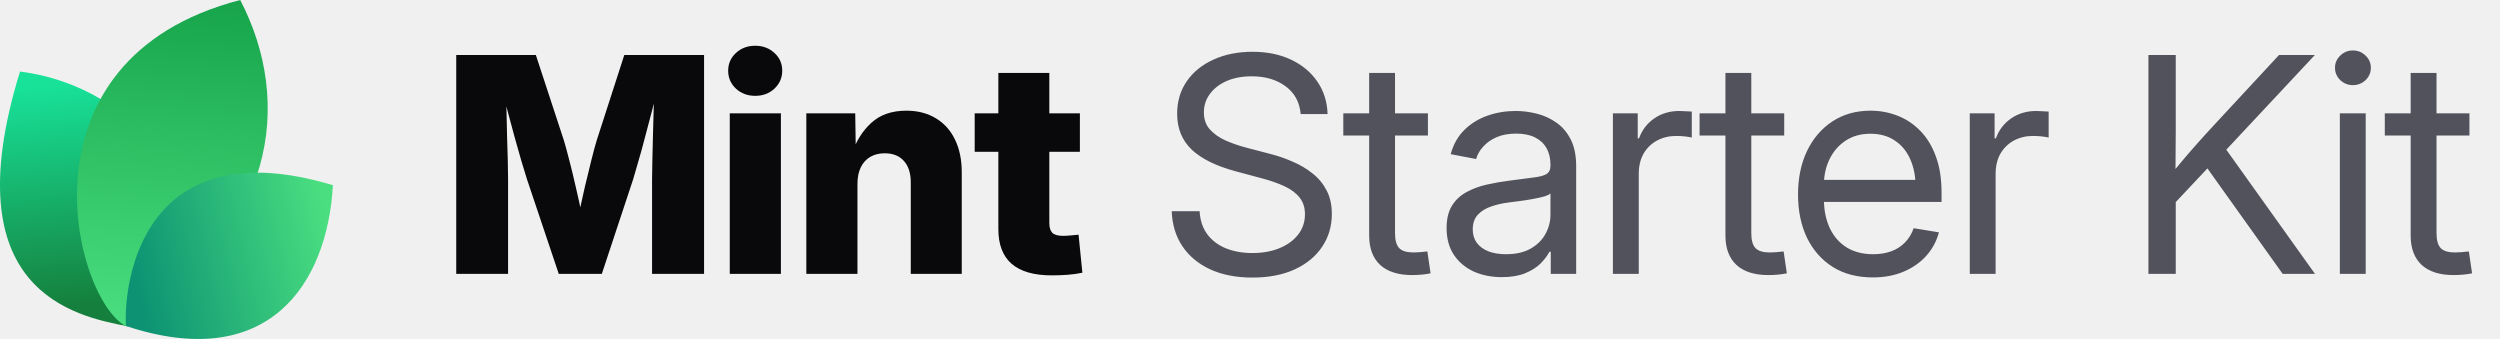
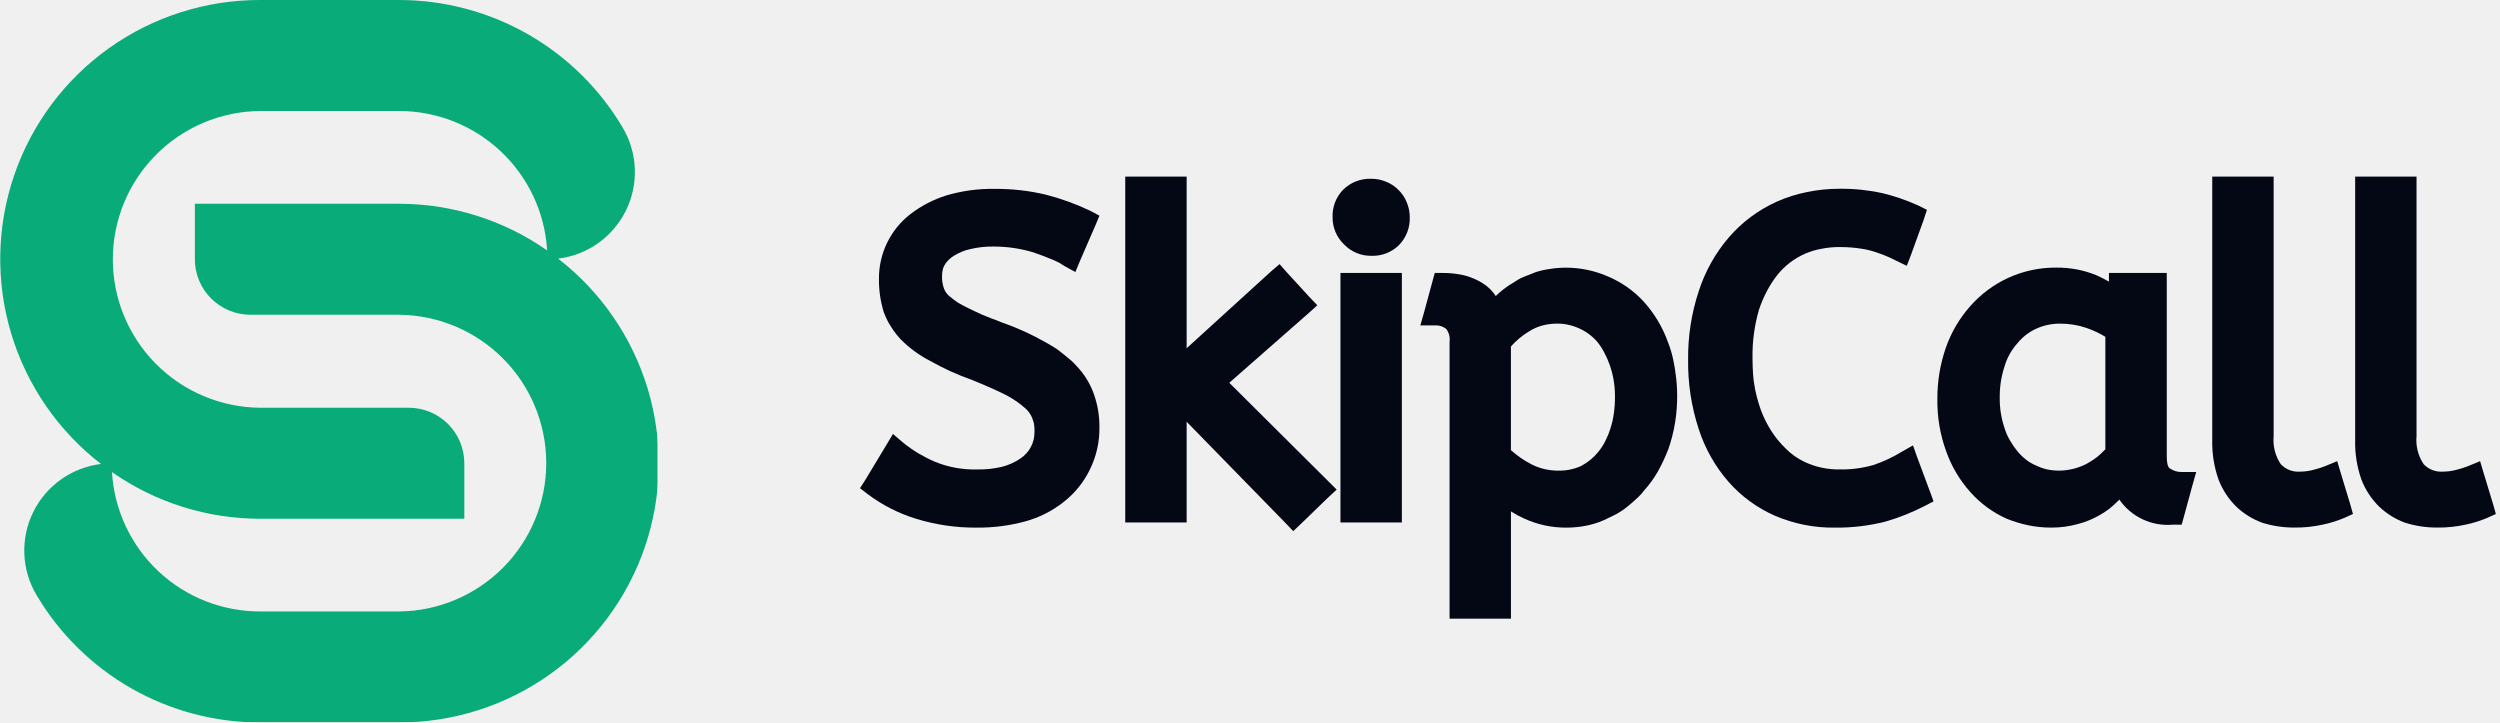
- <svg xmlns="http://www.w3.org/2000/svg" width="177" height="24" viewBox="0 0 177 24" fill="none">
-   <path d="M9.061 23.108C5.268 22.377 -3.391 20.627 1.417 5.064C9.634 6.099 16.973 14.064 9.061 23.108Z" fill="url(#paint0_linear_17557_2020)" />
-   <path d="M8.919 23.094C5.276 21.222 0.784 4.209 17.007 0C20.757 7.193 19.621 16.545 8.919 23.094Z" fill="url(#paint1_linear_17557_2020)" />
-   <path d="M8.914 23.079C8.735 19.882 10.159 9.085 23.57 13.111C23.181 20.123 18.984 26.418 8.914 23.079Z" fill="url(#paint2_linear_17557_2020)" />
-   <path d="M32.301 19.392V3.894H37.938L39.925 9.948C40.036 10.315 40.164 10.787 40.31 11.362C40.462 11.938 40.611 12.552 40.757 13.204C40.91 13.855 41.048 14.483 41.173 15.086C41.305 15.682 41.412 16.192 41.495 16.615H40.695C40.771 16.192 40.871 15.682 40.996 15.086C41.128 14.49 41.267 13.866 41.412 13.214C41.565 12.562 41.714 11.948 41.86 11.373C42.005 10.79 42.133 10.315 42.244 9.948L44.2 3.894H49.848V19.392H46.166V12.704C46.166 12.357 46.173 11.917 46.187 11.383C46.2 10.849 46.214 10.27 46.228 9.646C46.249 9.022 46.266 8.391 46.28 7.753C46.301 7.115 46.311 6.519 46.311 5.964H46.623C46.485 6.561 46.332 7.181 46.166 7.826C45.999 8.471 45.833 9.102 45.666 9.719C45.507 10.336 45.351 10.901 45.198 11.414C45.053 11.928 44.928 12.357 44.824 12.704L42.608 19.392H39.561L37.314 12.704C37.203 12.357 37.072 11.928 36.919 11.414C36.773 10.901 36.614 10.34 36.441 9.729C36.274 9.112 36.104 8.481 35.931 7.836C35.764 7.192 35.608 6.567 35.463 5.964H35.827C35.834 6.512 35.844 7.105 35.858 7.743C35.872 8.374 35.886 9.005 35.9 9.636C35.92 10.26 35.938 10.839 35.952 11.373C35.965 11.907 35.972 12.351 35.972 12.704V19.392H32.301ZM51.668 19.392V8.024H55.288V19.392H51.668ZM53.468 6.786C52.927 6.786 52.473 6.616 52.105 6.276C51.738 5.93 51.554 5.507 51.554 5.007C51.554 4.508 51.738 4.088 52.105 3.749C52.473 3.409 52.927 3.239 53.468 3.239C54.009 3.239 54.463 3.409 54.83 3.749C55.198 4.082 55.382 4.501 55.382 5.007C55.382 5.507 55.198 5.93 54.83 6.276C54.463 6.616 54.009 6.786 53.468 6.786ZM60.708 13.027V19.392H57.088V8.024H60.551L60.593 10.967H60.281C60.593 10.024 61.061 9.268 61.685 8.7C62.309 8.124 63.138 7.836 64.171 7.836C64.975 7.836 65.672 8.017 66.262 8.377C66.851 8.731 67.302 9.234 67.614 9.885C67.933 10.537 68.092 11.307 68.092 12.194V19.392H64.483V12.912C64.483 12.26 64.32 11.754 63.994 11.394C63.675 11.033 63.221 10.853 62.632 10.853C62.25 10.853 61.914 10.936 61.623 11.102C61.332 11.269 61.106 11.515 60.947 11.841C60.787 12.16 60.708 12.555 60.708 13.027ZM76.456 8.024V10.749H69.008V8.024H76.456ZM70.683 5.163H74.292V15.783C74.292 16.102 74.361 16.334 74.5 16.48C74.646 16.625 74.899 16.698 75.259 16.698C75.405 16.698 75.596 16.688 75.831 16.667C76.074 16.646 76.251 16.629 76.362 16.615L76.632 19.309C76.313 19.378 75.963 19.427 75.582 19.455C75.207 19.482 74.836 19.496 74.469 19.496C73.2 19.496 72.25 19.222 71.619 18.674C70.995 18.127 70.683 17.308 70.683 16.22V5.163Z" fill="#09090B" />
-   <path d="M88.667 19.652C87.523 19.652 86.528 19.458 85.682 19.07C84.843 18.681 84.188 18.137 83.716 17.437C83.245 16.736 82.992 15.908 82.957 14.951H84.933C84.968 15.596 85.148 16.14 85.474 16.584C85.8 17.021 86.24 17.354 86.795 17.582C87.35 17.804 87.974 17.915 88.667 17.915C89.388 17.915 90.026 17.801 90.581 17.572C91.143 17.343 91.583 17.024 91.902 16.615C92.228 16.199 92.391 15.717 92.391 15.169C92.391 14.698 92.266 14.306 92.017 13.994C91.767 13.675 91.413 13.408 90.956 13.193C90.498 12.978 89.954 12.787 89.323 12.621L87.502 12.132C86.123 11.765 85.082 11.255 84.382 10.603C83.689 9.944 83.342 9.095 83.342 8.055C83.342 7.174 83.571 6.404 84.028 5.746C84.486 5.087 85.117 4.577 85.921 4.217C86.726 3.849 87.645 3.666 88.678 3.666C89.718 3.666 90.63 3.853 91.413 4.227C92.204 4.602 92.824 5.122 93.275 5.787C93.726 6.446 93.965 7.209 93.993 8.076H92.089C92.013 7.23 91.656 6.574 91.018 6.11C90.387 5.638 89.586 5.403 88.615 5.403C87.95 5.403 87.36 5.513 86.847 5.735C86.341 5.957 85.946 6.262 85.661 6.651C85.377 7.032 85.235 7.469 85.235 7.961C85.235 8.447 85.377 8.849 85.661 9.168C85.946 9.48 86.317 9.74 86.774 9.948C87.232 10.149 87.724 10.319 88.251 10.457L89.884 10.884C90.439 11.023 90.977 11.206 91.496 11.435C92.023 11.657 92.495 11.934 92.911 12.267C93.334 12.593 93.67 12.995 93.92 13.474C94.17 13.945 94.294 14.504 94.294 15.149C94.294 16.015 94.066 16.788 93.608 17.468C93.157 18.148 92.512 18.681 91.673 19.07C90.834 19.458 89.832 19.652 88.667 19.652ZM101.097 8.024V9.594H95.106V8.024H101.097ZM96.937 5.163H98.767V16.521C98.767 17 98.865 17.347 99.059 17.562C99.26 17.77 99.6 17.874 100.078 17.874C100.21 17.874 100.366 17.867 100.546 17.853C100.733 17.832 100.903 17.815 101.056 17.801L101.285 19.351C101.097 19.392 100.886 19.423 100.65 19.444C100.414 19.465 100.189 19.475 99.974 19.475C98.996 19.475 98.244 19.236 97.717 18.758C97.197 18.272 96.937 17.579 96.937 16.677V5.163ZM106.33 19.621C105.595 19.621 104.932 19.489 104.343 19.226C103.754 18.955 103.285 18.564 102.939 18.05C102.592 17.53 102.419 16.896 102.419 16.147C102.419 15.495 102.547 14.965 102.804 14.556C103.06 14.146 103.403 13.828 103.833 13.599C104.263 13.363 104.742 13.186 105.269 13.068C105.796 12.95 106.333 12.857 106.881 12.787C107.574 12.69 108.132 12.617 108.555 12.569C108.978 12.52 109.287 12.441 109.481 12.33C109.675 12.212 109.772 12.014 109.772 11.737V11.654C109.772 11.203 109.679 10.815 109.492 10.489C109.311 10.163 109.041 9.91 108.68 9.729C108.32 9.549 107.872 9.459 107.338 9.459C106.805 9.459 106.34 9.546 105.945 9.719C105.556 9.892 105.241 10.118 104.998 10.395C104.755 10.665 104.593 10.953 104.509 11.258L102.71 10.915C102.897 10.222 103.22 9.65 103.677 9.199C104.135 8.748 104.679 8.412 105.31 8.19C105.941 7.968 106.607 7.857 107.307 7.857C107.8 7.857 108.295 7.92 108.795 8.044C109.301 8.169 109.765 8.381 110.188 8.679C110.611 8.97 110.951 9.369 111.208 9.875C111.464 10.374 111.593 11.005 111.593 11.768V19.392H109.793V17.822H109.7C109.568 18.085 109.363 18.359 109.086 18.643C108.809 18.921 108.444 19.153 107.994 19.34C107.543 19.527 106.988 19.621 106.33 19.621ZM106.621 17.998C107.321 17.998 107.904 17.867 108.368 17.603C108.84 17.333 109.19 16.986 109.419 16.563C109.654 16.133 109.772 15.682 109.772 15.211V13.692C109.703 13.769 109.554 13.841 109.325 13.911C109.096 13.973 108.829 14.032 108.524 14.088C108.226 14.143 107.921 14.192 107.609 14.233C107.304 14.275 107.033 14.309 106.798 14.337C106.354 14.393 105.938 14.49 105.549 14.628C105.168 14.76 104.86 14.954 104.624 15.211C104.388 15.467 104.27 15.811 104.27 16.241C104.27 16.615 104.367 16.934 104.561 17.198C104.762 17.461 105.04 17.662 105.393 17.801C105.747 17.933 106.156 17.998 106.621 17.998ZM114.193 19.392V8.024H115.951V9.792H116.045C116.253 9.209 116.61 8.741 117.116 8.388C117.622 8.034 118.219 7.857 118.905 7.857C119.058 7.857 119.217 7.864 119.384 7.878C119.55 7.885 119.682 7.892 119.779 7.899V9.74C119.716 9.719 119.578 9.695 119.363 9.667C119.155 9.639 118.922 9.625 118.666 9.625C118.174 9.625 117.726 9.733 117.324 9.948C116.922 10.163 116.603 10.471 116.367 10.874C116.138 11.276 116.024 11.758 116.024 12.319V19.392H114.193ZM126.322 8.024V9.594H120.33V8.024H126.322ZM122.161 5.163H123.992V16.521C123.992 17 124.089 17.347 124.283 17.562C124.484 17.77 124.824 17.874 125.302 17.874C125.434 17.874 125.59 17.867 125.77 17.853C125.958 17.832 126.127 17.815 126.28 17.801L126.509 19.351C126.322 19.392 126.11 19.423 125.874 19.444C125.639 19.465 125.413 19.475 125.198 19.475C124.221 19.475 123.468 19.236 122.941 18.758C122.421 18.272 122.161 17.579 122.161 16.677V5.163ZM132.604 19.642C131.502 19.642 130.555 19.396 129.765 18.903C128.974 18.404 128.364 17.714 127.934 16.834C127.511 15.946 127.3 14.927 127.3 13.775C127.3 12.611 127.511 11.584 127.934 10.697C128.364 9.802 128.964 9.102 129.734 8.596C130.51 8.089 131.408 7.836 132.428 7.836C133.1 7.836 133.738 7.954 134.341 8.19C134.952 8.426 135.489 8.783 135.954 9.261C136.425 9.74 136.793 10.343 137.056 11.071C137.327 11.792 137.462 12.645 137.462 13.63V14.296H128.433V12.735H136.463L135.631 13.297C135.631 12.541 135.506 11.876 135.257 11.3C135.007 10.725 134.643 10.277 134.165 9.958C133.686 9.632 133.107 9.469 132.428 9.469C131.748 9.469 131.162 9.632 130.67 9.958C130.177 10.284 129.796 10.725 129.526 11.279C129.262 11.827 129.13 12.441 129.13 13.12V14.046C129.13 14.864 129.273 15.572 129.557 16.168C129.841 16.757 130.243 17.211 130.763 17.53C131.283 17.842 131.901 17.998 132.615 17.998C133.093 17.998 133.523 17.929 133.905 17.79C134.293 17.645 134.619 17.433 134.882 17.156C135.153 16.879 135.354 16.546 135.486 16.157L137.275 16.449C137.108 17.08 136.81 17.634 136.38 18.113C135.95 18.591 135.413 18.966 134.768 19.236C134.123 19.507 133.402 19.642 132.604 19.642ZM139.459 19.392V8.024H141.217V9.792H141.311C141.519 9.209 141.876 8.741 142.382 8.388C142.888 8.034 143.485 7.857 144.171 7.857C144.324 7.857 144.483 7.864 144.649 7.878C144.816 7.885 144.948 7.892 145.045 7.899V9.74C144.982 9.719 144.844 9.695 144.629 9.667C144.421 9.639 144.188 9.625 143.932 9.625C143.439 9.625 142.992 9.733 142.59 9.948C142.188 10.163 141.869 10.471 141.633 10.874C141.404 11.276 141.29 11.758 141.29 12.319V19.392H139.459ZM153.429 14.961V12.715C153.783 12.257 154.136 11.82 154.49 11.404C154.844 10.981 155.204 10.565 155.572 10.156C155.939 9.74 156.314 9.327 156.695 8.918L161.355 3.894H163.893L157.277 10.967H157.184L153.429 14.961ZM152.108 19.392V3.894H154.043V9.241L154.022 12.559L154.043 13.505V19.392H152.108ZM161.615 19.392L155.967 11.477L157.173 9.969L163.903 19.392H161.615ZM165.661 19.392V8.024H167.492V19.392H165.661ZM166.587 6.027C166.24 6.027 165.942 5.909 165.692 5.673C165.443 5.43 165.318 5.139 165.318 4.799C165.318 4.459 165.443 4.172 165.692 3.936C165.942 3.693 166.24 3.572 166.587 3.572C166.934 3.572 167.232 3.693 167.482 3.936C167.731 4.172 167.856 4.459 167.856 4.799C167.856 5.139 167.731 5.43 167.482 5.673C167.232 5.909 166.934 6.027 166.587 6.027ZM174.836 8.024V9.594H168.844V8.024H174.836ZM170.675 5.163H172.506V16.521C172.506 17 172.603 17.347 172.797 17.562C172.998 17.77 173.338 17.874 173.816 17.874C173.948 17.874 174.104 17.867 174.284 17.853C174.472 17.832 174.641 17.815 174.794 17.801L175.023 19.351C174.836 19.392 174.624 19.423 174.388 19.444C174.153 19.465 173.927 19.475 173.712 19.475C172.735 19.475 171.982 19.236 171.455 18.758C170.935 18.272 170.675 17.579 170.675 16.677V5.163Z" fill="#52525C" />
-   <defs>
-     <linearGradient id="paint0_linear_17557_2020" x1="3.776" y1="5.916" x2="5.232" y2="21.559" gradientUnits="userSpaceOnUse">
-       <stop stop-color="#18E299" />
-       <stop offset="1" stop-color="#15803D" />
-     </linearGradient>
-     <linearGradient id="paint1_linear_17557_2020" x1="12.171" y1="-0.718" x2="10.19" y2="22.983" gradientUnits="userSpaceOnUse">
-       <stop stop-color="#16A34A" />
-       <stop offset="1" stop-color="#4ADE80" />
-     </linearGradient>
-     <linearGradient id="paint2_linear_17557_2020" x1="23.133" y1="15.353" x2="9.338" y2="18.52" gradientUnits="userSpaceOnUse">
-       <stop stop-color="#4ADE80" />
-       <stop offset="1" stop-color="#0D9373" />
-     </linearGradient>
-   </defs>
+ <svg xmlns="http://www.w3.org/2000/svg" width="384" height="111" viewBox="0 0 384 111" fill="none">
+   <mask id="mask0_8002_646" style="mask-type:luminance" maskUnits="userSpaceOnUse" x="0" y="0" width="101" height="111">
+     <path d="M0 0H100.992V110.94H0V0Z" fill="white" />
+   </mask>
+   <g mask="url(#mask0_8002_646)">
+     <path d="M61.289 110.968H39.945V93.92H61.289C67.305 93.864 73.057 91.439 77.291 87.172C81.526 82.904 83.902 77.14 83.902 71.133C83.902 65.126 81.526 59.361 77.291 55.094C73.057 50.827 67.305 48.401 61.289 48.346H38.468C36.204 48.346 34.032 47.448 32.431 45.849C30.83 44.251 29.931 42.082 29.931 39.822V31.297H61.287C69.429 31.297 77.374 33.8 84.042 38.465C83.698 32.672 81.151 27.23 76.922 23.25C72.693 19.269 67.101 17.051 61.289 17.049H39.945C33.928 17.105 28.176 19.53 23.94 23.798C19.705 28.066 17.329 33.831 17.329 39.84C17.329 45.848 19.705 51.614 23.94 55.882C28.176 60.15 33.928 62.575 39.945 62.63H62.782C65.046 62.63 67.218 63.529 68.819 65.127C70.42 66.726 71.319 68.894 71.319 71.155V79.68H39.961C31.817 79.681 23.869 77.178 17.2 72.511C17.543 78.307 20.09 83.754 24.321 87.738C28.551 91.721 34.13 93.916 39.945 93.92V110.968C33.011 110.968 26.212 109.175 20.19 105.743C14.167 102.312 9.144 97.373 5.616 91.412C4.474 89.498 3.828 87.329 3.738 85.103C3.647 82.876 4.115 80.662 5.097 78.662C6.08 76.661 7.547 74.936 9.365 73.645C11.184 72.353 13.296 71.535 15.512 71.263C8.929 66.183 4.105 59.172 1.715 51.214C-0.675 43.257 -0.51 34.752 2.186 26.893C4.882 19.034 9.975 12.215 16.749 7.392C23.524 2.569 31.64 -0.016 39.961 7.44487e-05H61.305C68.235 0.005 75.044 1.812 81.062 5.243C87.081 8.674 92.1 13.611 95.627 19.568C96.769 21.483 97.416 23.653 97.507 25.88C97.598 28.108 97.131 30.323 96.148 32.325C95.166 34.327 93.698 36.052 91.879 37.345C90.06 38.638 87.947 39.457 85.731 39.728C92.304 44.811 97.121 51.82 99.506 59.772C101.891 67.725 101.724 76.223 99.03 84.077C96.335 91.93 91.248 98.746 84.48 103.568C77.713 108.39 69.604 110.978 61.289 110.968Z" fill="#09AB78" />
+   </g>
+   <path d="M138.65 67.931C139.406 68.554 140.206 69.12 141.045 69.626C141.895 70.124 142.776 70.57 143.682 70.959C145.715 71.774 147.894 72.165 150.085 72.11C151.391 72.133 152.695 71.991 153.966 71.685C154.958 71.426 155.898 70.997 156.744 70.418C157.418 69.973 157.968 69.365 158.344 68.65C158.72 67.936 158.91 67.139 158.896 66.332V65.908C158.894 65.757 158.884 65.605 158.865 65.455C158.842 65.319 158.821 65.174 158.805 65.031C158.79 64.895 158.749 64.763 158.685 64.643C158.638 64.516 158.598 64.386 158.565 64.255C158.324 63.631 157.927 63.079 157.412 62.651C156.534 61.883 155.567 61.223 154.532 60.683C153.138 59.979 151.359 59.192 149.196 58.321C147.015 57.547 144.905 56.585 142.89 55.446C141.222 54.59 139.698 53.479 138.373 52.153C137.981 51.733 137.617 51.289 137.282 50.822C136.98 50.382 136.683 49.913 136.403 49.428C136.145 48.941 135.922 48.435 135.736 47.916C135.229 46.258 134.984 44.532 135.008 42.799C134.997 40.922 135.411 39.068 136.221 37.374C137.05 35.631 138.276 34.105 139.799 32.918C141.47 31.625 143.359 30.641 145.378 30.012C147.759 29.311 150.232 28.975 152.714 29.012C155.368 28.984 158.016 29.279 160.598 29.89C162.957 30.492 165.252 31.324 167.45 32.372L168.874 33.129L168.269 34.582L165.903 40.032L165.176 41.788L163.478 40.85C163.022 40.527 162.535 40.253 162.022 40.032C161.514 39.813 160.969 39.592 160.385 39.366C159.801 39.139 159.172 38.926 158.504 38.699C156.582 38.144 154.591 37.865 152.59 37.87C151.396 37.852 150.205 37.982 149.043 38.258C148.149 38.451 147.295 38.799 146.521 39.286C146.11 39.54 145.742 39.856 145.43 40.224C145.174 40.529 144.977 40.877 144.848 41.253C144.74 41.637 144.689 42.034 144.697 42.433C144.679 43.05 144.772 43.665 144.97 44.25C145.15 44.797 145.501 45.273 145.971 45.606C146.328 45.911 146.702 46.195 147.093 46.455C147.623 46.776 148.17 47.069 148.731 47.332C149.033 47.476 149.367 47.635 149.732 47.816C150.097 47.999 150.491 48.181 150.914 48.361C151.336 48.541 151.792 48.725 152.272 48.906C152.751 49.086 153.302 49.27 153.849 49.512C156.204 50.329 158.478 51.363 160.641 52.6C161.042 52.827 161.429 53.046 161.793 53.267C162.14 53.479 162.475 53.711 162.794 53.962C163.113 54.204 163.431 54.462 163.734 54.72C164.037 54.977 164.347 55.204 164.613 55.446C164.879 55.695 165.132 55.958 165.371 56.233C166.567 57.476 167.477 58.963 168.04 60.592C168.602 62.193 168.883 63.879 168.872 65.575C168.912 67.858 168.403 70.117 167.385 72.162C166.453 74.078 165.095 75.757 163.416 77.071C161.644 78.484 159.601 79.517 157.412 80.105C155.02 80.747 152.552 81.063 150.075 81.043C146.86 81.075 143.66 80.603 140.591 79.646C137.969 78.828 135.506 77.568 133.308 75.923L132.096 74.985L132.914 73.712L136.159 68.324L137.16 66.66L138.65 67.931Z" fill="#040815" />
+   <path d="M174.536 27.124H182.269V53.49L195.269 41.654L196.542 40.566L197.604 41.777L201.125 45.62L202.338 46.891L201.065 48.042L188.817 58.795L204.098 73.992L205.311 75.203L204.007 76.414L199.853 80.434L198.64 81.584L197.487 80.373L182.269 64.783V80.251H172.838V27.124H174.536Z" fill="#040815" />
+   <path d="M213.657 80.251H205.895V41.927H215.326V80.251H213.657ZM210.626 39.293C209.845 39.303 209.071 39.152 208.351 38.85C207.632 38.548 206.982 38.101 206.443 37.537C205.878 36.999 205.431 36.35 205.128 35.631C204.826 34.913 204.675 34.14 204.684 33.36C204.654 32.58 204.784 31.802 205.066 31.073C205.347 30.345 205.775 29.681 206.322 29.123C206.889 28.568 207.563 28.134 208.303 27.848C209.044 27.562 209.835 27.43 210.628 27.459C211.409 27.454 212.183 27.608 212.902 27.912C213.622 28.195 214.273 28.628 214.811 29.183C215.367 29.721 215.801 30.371 216.084 31.09C216.386 31.809 216.54 32.581 216.538 33.36C216.568 34.152 216.435 34.942 216.149 35.681C215.862 36.421 215.427 37.093 214.872 37.659C214.313 38.206 213.648 38.633 212.917 38.913C212.187 39.194 211.408 39.323 210.626 39.293Z" fill="#040815" />
+   <path d="M221.653 41.927C222.486 41.925 223.318 41.996 224.139 42.138C224.891 42.256 225.624 42.469 226.322 42.774C227.012 43.054 227.664 43.421 228.262 43.865C228.844 44.312 229.347 44.855 229.748 45.469C230.531 44.698 231.407 44.027 232.356 43.471C232.638 43.289 232.909 43.123 233.175 42.956C233.446 42.791 233.73 42.649 234.025 42.532C234.343 42.396 234.662 42.274 234.964 42.169C235.267 42.065 235.608 41.92 235.935 41.782C236.658 41.56 237.398 41.397 238.148 41.298C238.931 41.175 239.722 41.114 240.514 41.115C242.748 41.112 244.957 41.574 247.002 42.472C249.089 43.354 250.961 44.676 252.49 46.346C254.113 48.146 255.369 50.244 256.188 52.523C256.516 53.359 256.78 54.219 256.976 55.096C257.176 56.005 257.327 56.925 257.43 57.851C257.551 58.806 257.612 59.769 257.611 60.732C257.639 63.522 257.188 66.296 256.277 68.935C255.822 70.12 255.285 71.273 254.671 72.385C254.075 73.44 253.363 74.425 252.548 75.322C252.278 75.693 251.973 76.038 251.638 76.351C251.312 76.653 250.971 76.971 250.608 77.289C250.245 77.606 249.88 77.888 249.517 78.166C249.16 78.434 248.785 78.677 248.396 78.893C247.986 79.112 247.585 79.317 247.183 79.499C246.17 80.037 245.089 80.433 243.97 80.679C242.875 80.922 241.756 81.044 240.634 81.043C238.384 81.065 236.157 80.588 234.114 79.647C233.41 79.335 232.731 78.97 232.083 78.556V95.024H222.654V52.523C222.751 51.815 222.569 51.098 222.144 50.523C221.646 50.131 221.019 49.936 220.386 49.979H218.166L218.774 47.831L220.047 43.138L220.38 41.927H221.653ZM248.06 60.937C248.064 60.065 247.993 59.194 247.848 58.333C247.715 57.572 247.52 56.823 247.266 56.094C247.037 55.426 246.753 54.778 246.418 54.156C246.117 53.579 245.762 53.031 245.357 52.521C244.583 51.625 243.62 50.912 242.538 50.433C241.472 49.945 240.313 49.697 239.142 49.706C238.374 49.706 237.609 49.807 236.868 50.008C236.149 50.208 235.464 50.514 234.836 50.917C233.806 51.541 232.876 52.317 232.077 53.218V69.142C233.016 69.984 234.057 70.706 235.176 71.29C236.487 71.967 237.945 72.31 239.421 72.29C240.613 72.308 241.794 72.059 242.877 71.564C243.908 71.018 244.816 70.265 245.543 69.353C245.941 68.856 246.287 68.318 246.574 67.749C246.896 67.117 247.162 66.459 247.369 65.781C247.612 65.042 247.785 64.281 247.885 63.51C248.008 62.658 248.066 61.798 248.06 60.937Z" fill="#040815" />
+   <path d="M269.185 54.945C269.185 55.853 269.216 56.723 269.276 57.548C269.336 58.374 269.47 59.176 269.61 59.939C269.764 60.686 269.958 61.424 270.192 62.15C270.797 64.106 271.761 65.933 273.035 67.538C273.437 68.022 273.854 68.475 274.279 68.894C274.698 69.316 275.152 69.701 275.637 70.045C276.13 70.388 276.649 70.692 277.189 70.953C278.858 71.734 280.683 72.128 282.526 72.104C284.277 72.141 286.025 71.916 287.71 71.438C289.238 70.93 290.703 70.249 292.076 69.409L293.834 68.409L294.501 70.287L296.473 75.584L296.993 77.006L295.72 77.672C293.781 78.678 291.748 79.494 289.651 80.105C287.076 80.764 284.426 81.079 281.769 81.043C278.632 81.079 275.523 80.459 272.641 79.222C269.901 78.024 267.458 76.238 265.487 73.991C263.42 71.614 261.86 68.841 260.902 65.843C259.787 62.413 259.244 58.823 259.295 55.218C259.258 51.681 259.801 48.163 260.902 44.802C261.875 41.744 263.453 38.911 265.541 36.471C267.573 34.115 270.099 32.234 272.94 30.962C274.406 30.307 275.942 29.82 277.517 29.508C279.182 29.161 280.879 28.988 282.58 28.993C284.77 28.971 286.957 29.195 289.098 29.659C291.003 30.117 292.861 30.755 294.645 31.566L295.98 32.232L295.495 33.716L293.555 39.075L292.887 40.831L291.189 40.013C289.924 39.357 288.593 38.838 287.217 38.463C286.759 38.339 286.293 38.248 285.822 38.19C285.353 38.114 284.835 38.053 284.27 38.008C283.724 37.969 283.133 37.947 282.512 37.947C281.576 37.946 280.642 38.038 279.723 38.221C278.846 38.38 277.991 38.644 277.178 39.007C276.369 39.368 275.605 39.823 274.903 40.364C274.194 40.911 273.553 41.541 272.994 42.241C272.403 42.997 271.879 43.804 271.428 44.651C270.934 45.584 270.518 46.556 270.185 47.557C269.485 49.956 269.148 52.446 269.185 54.945Z" fill="#040815" />
+   <path d="M297.58 61.27C297.565 58.592 298.006 55.931 298.884 53.401C299.707 51.045 300.985 48.873 302.644 47.007C304.26 45.174 306.243 43.699 308.466 42.679C310.778 41.62 313.295 41.083 315.839 41.106C317.937 41.08 320.017 41.471 321.964 42.257C322.637 42.555 323.294 42.889 323.935 43.256V41.925H332.816V70.08C332.816 71.155 332.975 71.775 333.302 71.957C333.839 72.324 334.474 72.514 335.122 72.501H337.338L336.731 74.65L335.442 79.374L335.106 80.584H333.804C332.207 80.736 330.6 80.459 329.146 79.784C327.692 79.108 326.444 78.058 325.533 76.74L325.323 76.952C324.913 77.36 324.488 77.738 324.05 78.103C323.605 78.444 323.138 78.757 322.653 79.04C321.564 79.685 320.389 80.174 319.16 80.493C317.82 80.865 316.431 81.048 315.038 81.038C313.846 81.04 312.657 80.918 311.491 80.675C310.352 80.434 309.237 80.09 308.161 79.647C306.059 78.695 304.18 77.313 302.648 75.59C301.018 73.772 299.76 71.653 298.944 69.353C297.998 66.765 297.535 64.025 297.58 61.27ZM316.378 72.29C317.779 72.26 319.157 71.918 320.411 71.29C320.811 71.072 321.198 70.837 321.564 70.595C321.906 70.368 322.23 70.115 322.532 69.838C322.837 69.556 323.116 69.285 323.383 69.02V51.734C322.475 51.183 321.51 50.729 320.503 50.378C319.195 49.931 317.823 49.706 316.44 49.712C315.165 49.7 313.902 49.969 312.742 50.498C311.621 51.011 310.635 51.778 309.863 52.738C308.946 53.765 308.271 54.985 307.887 56.307C307.385 57.851 307.139 59.467 307.16 61.09C307.14 62.663 307.386 64.229 307.887 65.721C308.092 66.398 308.377 67.048 308.737 67.658C309.066 68.232 309.441 68.779 309.859 69.293C310.255 69.774 310.703 70.21 311.194 70.595C311.664 70.972 312.187 71.278 312.746 71.504C313.297 71.772 313.877 71.975 314.475 72.11C315.101 72.232 315.74 72.293 316.378 72.29Z" fill="#040815" />
+   <path d="M349.233 66.992C349.09 68.507 349.474 70.025 350.322 71.291C350.696 71.689 351.154 72 351.662 72.199C352.173 72.398 352.719 72.481 353.265 72.442C353.97 72.442 354.675 72.349 355.354 72.163C355.999 72.011 356.628 71.809 357.237 71.558L358.993 70.832L359.539 72.649L361.025 77.552L361.413 78.946L360.082 79.552C359.015 80 357.914 80.344 356.783 80.581C355.367 80.894 353.926 81.046 352.478 81.034C350.801 81.048 349.134 80.805 347.534 80.311C346.032 79.774 344.657 78.929 343.501 77.83C342.285 76.635 341.342 75.189 340.742 73.593C340.075 71.667 339.755 69.636 339.802 67.598V27.124H349.233V66.992Z" fill="#040815" />
+   <path d="M371.18 66.992C371.037 68.507 371.424 70.025 372.269 71.291C372.643 71.689 373.101 72 373.612 72.199C374.12 72.398 374.666 72.481 375.212 72.442C375.917 72.442 376.622 72.349 377.305 72.163C377.946 72.011 378.575 71.809 379.184 71.558L380.94 70.832L381.486 72.649L382.972 77.552L383.363 78.946L382.029 79.552C380.966 80 379.861 80.344 378.73 80.581C377.317 80.894 375.872 81.046 374.425 81.034C372.748 81.048 371.081 80.805 369.481 80.311C367.979 79.774 366.604 78.929 365.448 77.83C364.232 76.635 363.289 75.189 362.689 73.593C362.022 71.667 361.702 69.636 361.752 67.598V27.124H371.18V66.992Z" fill="#040815" />
</svg>
